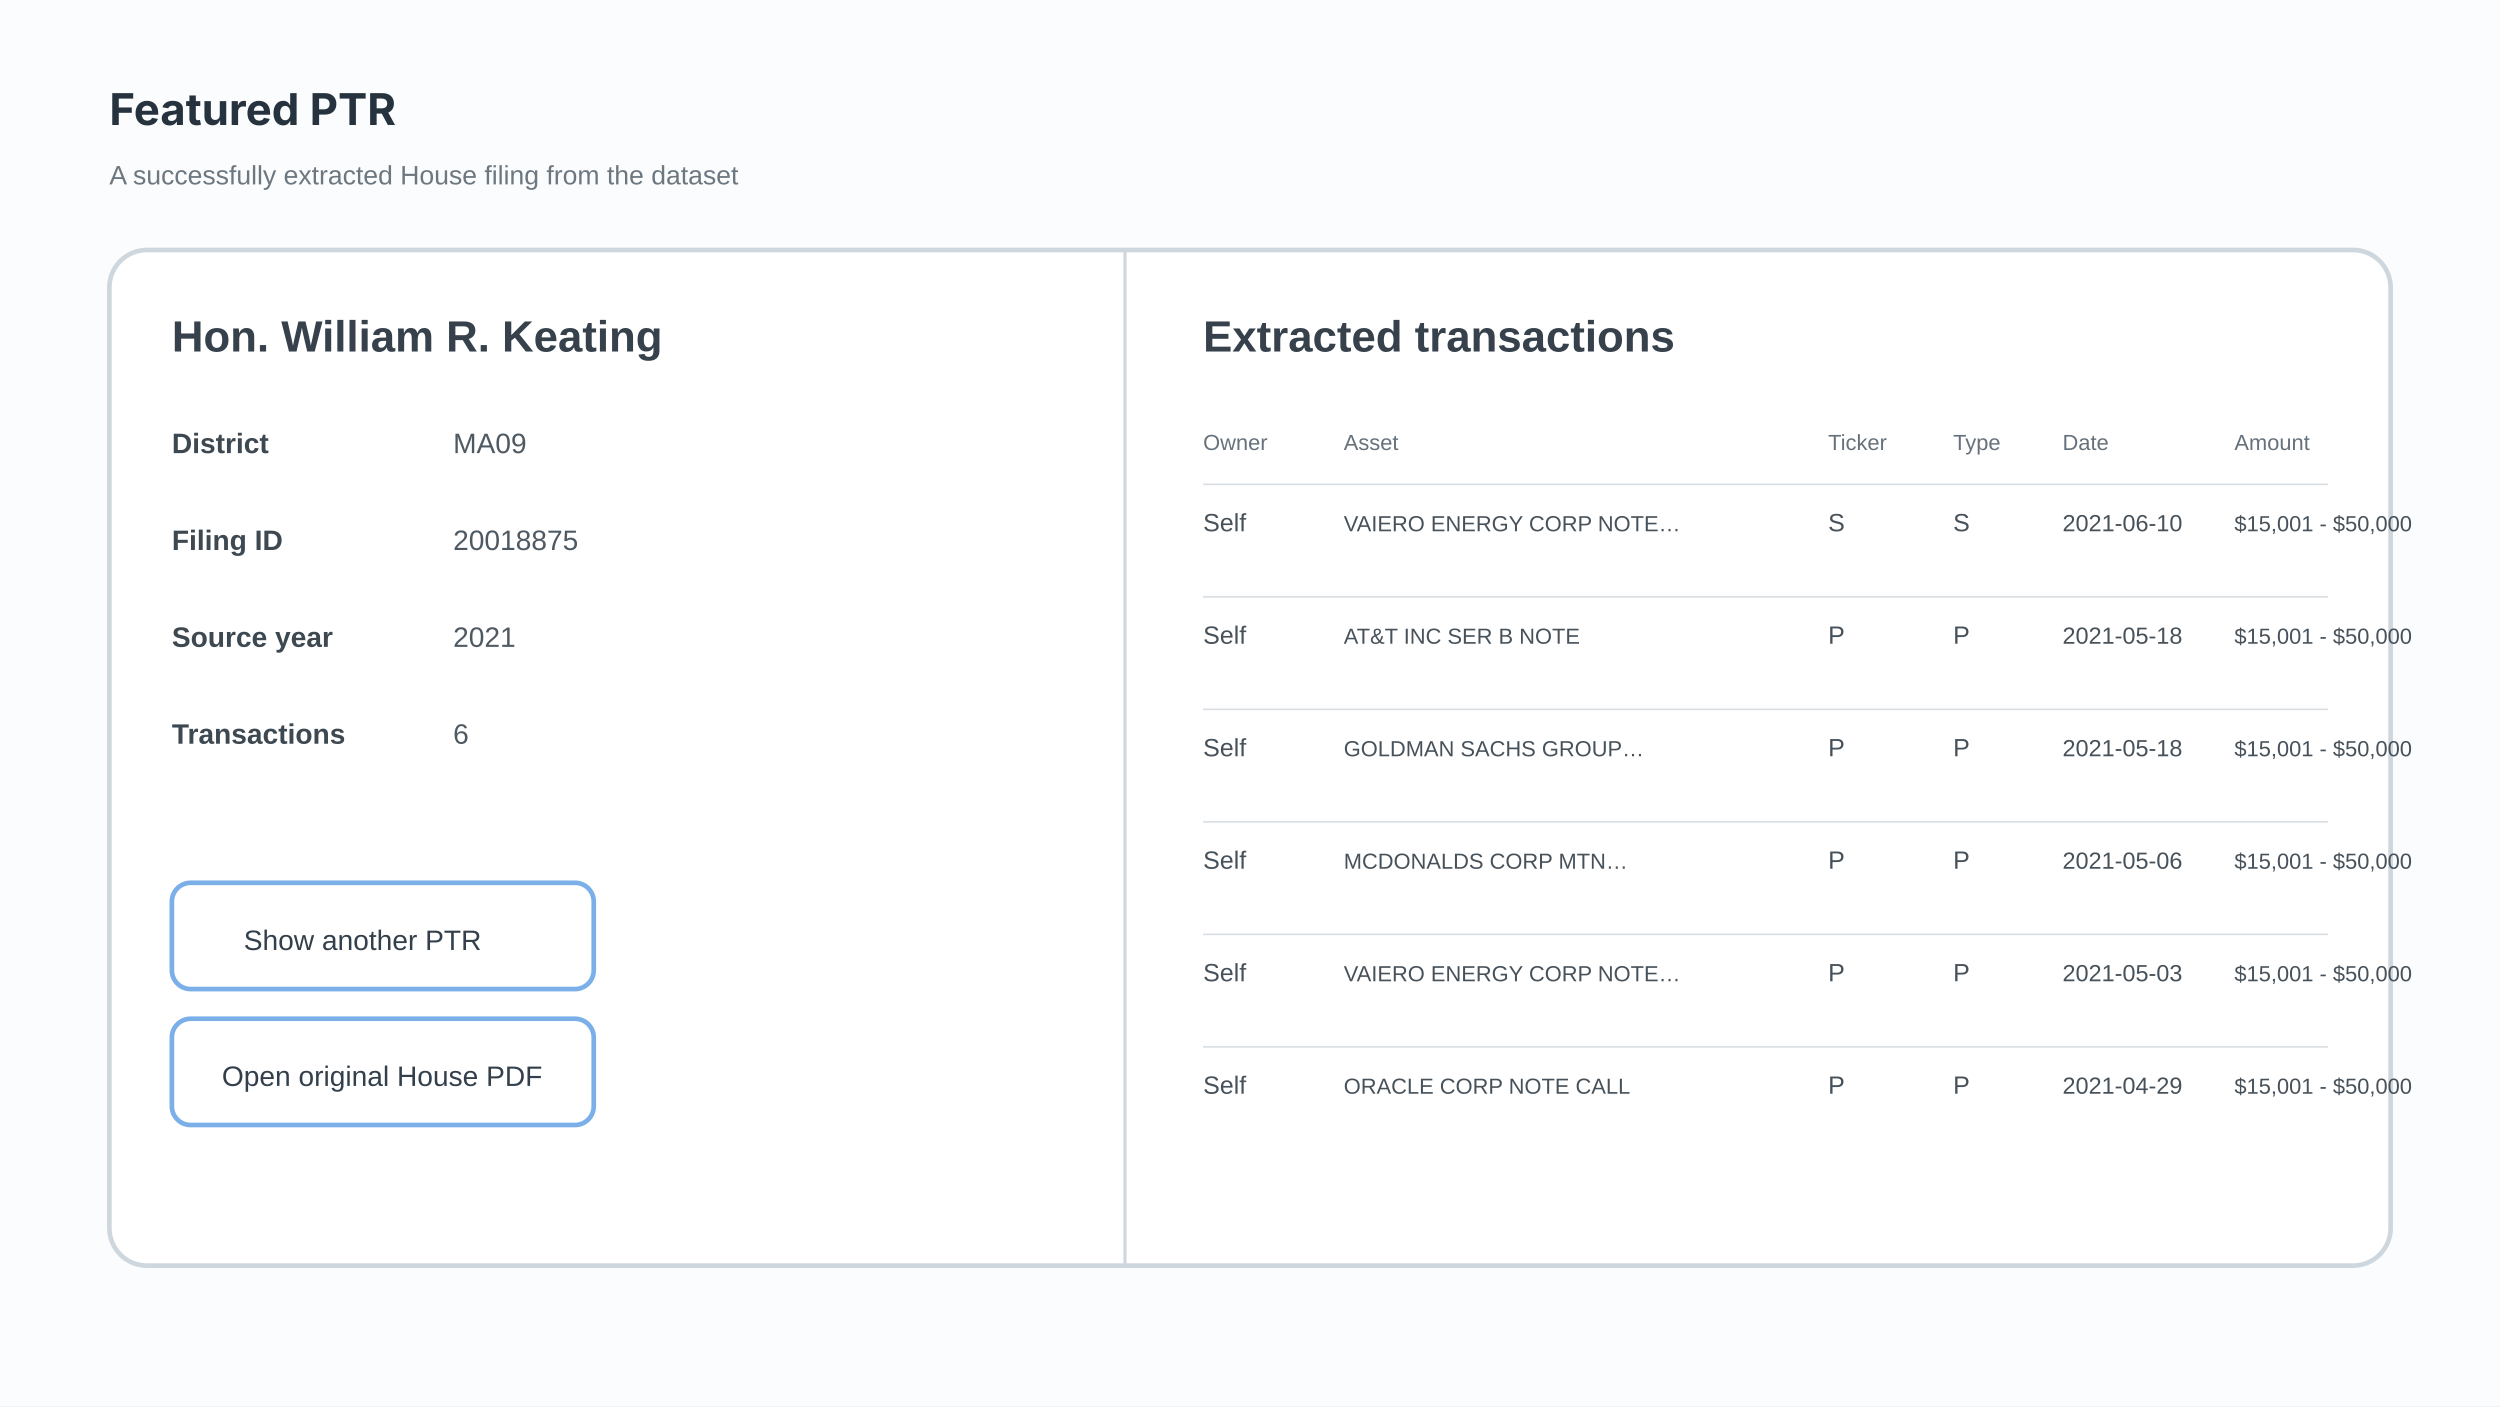
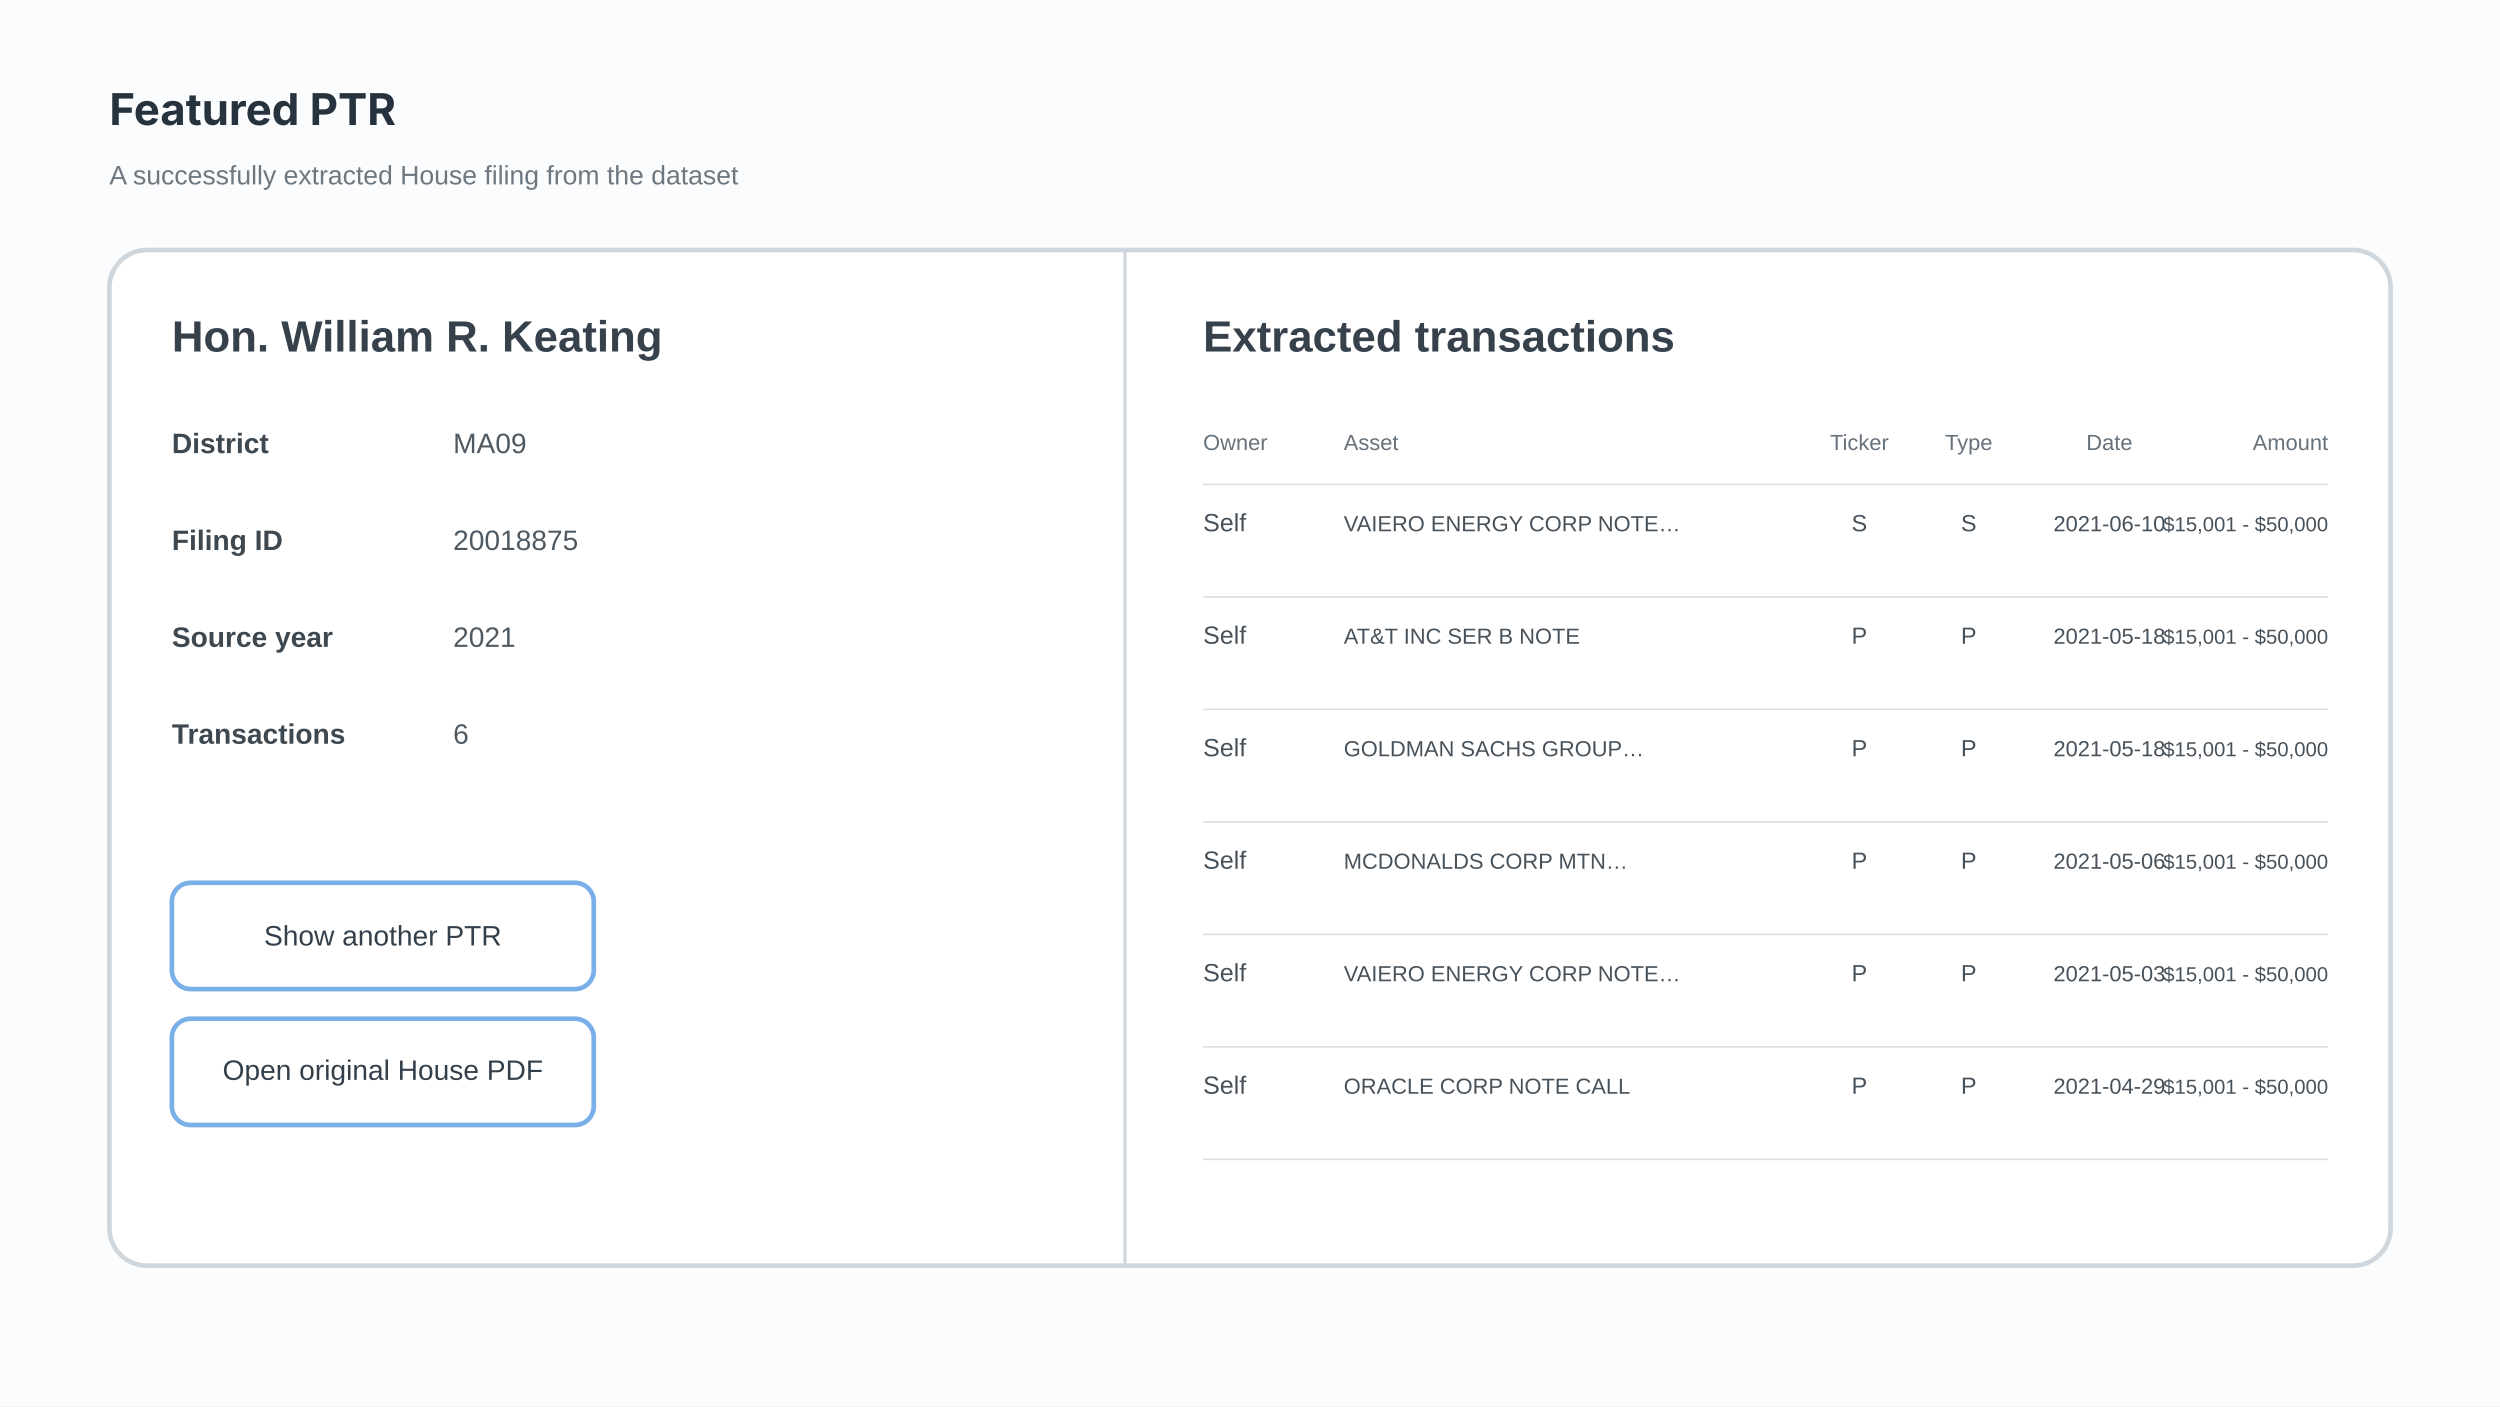
<svg xmlns="http://www.w3.org/2000/svg" width="1600" height="900" viewBox="0 0 1600 900">
  <rect width="1600" height="900" fill="#fbfcfd" />
  <text x="70" y="80" font-family="Inter,Arial,sans-serif" font-size="28" font-weight="700" fill="#26323d">Featured PTR</text>
  <text x="70" y="118" font-family="Arial,sans-serif" font-size="17" fill="#6d7780">A successfully extracted House filing from the dataset</text>
  <rect x="70" y="160" width="1460" height="650" rx="24" fill="#fff" stroke="#cfd7de" stroke-width="3" />
  <line x1="720" y1="160" x2="720" y2="810" stroke="#cfd7de" stroke-width="2" />
  <text x="110" y="225" font-family="Arial,sans-serif" font-size="28" font-weight="700" fill="#36414b">Hon. William R. Keating</text>
  <text x="110" y="290" font-family="Arial" font-size="18" font-weight="700" fill="#3e4851">District</text>
  <text x="290" y="290" font-family="Arial" font-size="18" fill="#4f5962">MA09</text>
  <text x="110" y="352" font-family="Arial" font-size="18" font-weight="700" fill="#3e4851">Filing ID</text>
  <text x="290" y="352" font-family="Arial" font-size="18" fill="#4f5962">20018875</text>
  <text x="110" y="414" font-family="Arial" font-size="18" font-weight="700" fill="#3e4851">Source year</text>
  <text x="290" y="414" font-family="Arial" font-size="18" fill="#4f5962">2021</text>
  <text x="110" y="476" font-family="Arial" font-size="18" font-weight="700" fill="#3e4851">Transactions</text>
  <text x="290" y="476" font-family="Arial" font-size="18" fill="#4f5962">6</text>
  <rect x="110" y="565" width="270" height="68" rx="12" fill="#fff" stroke="#7aafe8" stroke-width="3" />
-   <text x="156" y="608" font-family="Arial" font-size="18" fill="#33404b">Show another PTR</text>
+   <text x="245" y="600" text-anchor="middle" dominant-baseline="middle" font-family="Arial" font-size="18" fill="#33404b">Show another PTR</text>
  <rect x="110" y="652" width="270" height="68" rx="12" fill="#fff" stroke="#7aafe8" stroke-width="3" />
-   <text x="142" y="695" font-family="Arial" font-size="18" fill="#33404b">Open original House PDF</text>
+   <text x="245" y="686" text-anchor="middle" dominant-baseline="middle" font-family="Arial" font-size="18" fill="#33404b">Open original House PDF</text>
  <text x="770" y="225" font-family="Arial" font-size="28" font-weight="700" fill="#36414b">Extracted transactions</text>
  <text x="770" y="288" font-family="Arial" font-size="14" fill="#66717b">Owner</text>
  <text x="860" y="288" font-family="Arial" font-size="14" fill="#66717b">Asset</text>
-   <text x="1170" y="288" font-family="Arial" font-size="14" fill="#66717b">Ticker</text>
-   <text x="1250" y="288" font-family="Arial" font-size="14" fill="#66717b">Type</text>
-   <text x="1320" y="288" font-family="Arial" font-size="14" fill="#66717b">Date</text>
-   <text x="1430" y="288" font-family="Arial" font-size="14" fill="#66717b">Amount</text>
+   <text x="1190" y="288" text-anchor="middle" font-family="Arial" font-size="14" fill="#66717b">Ticker</text>
+   <text x="1260" y="288" text-anchor="middle" font-family="Arial" font-size="14" fill="#66717b">Type</text>
+   <text x="1350" y="288" text-anchor="middle" font-family="Arial" font-size="14" fill="#66717b">Date</text>
+   <text x="1490" y="288" text-anchor="end" font-family="Arial" font-size="14" fill="#66717b">Amount</text>
  <line x1="770" y1="310" x2="1490" y2="310" stroke="#d7dde2" />
-   <text x="770" y="340" font-family="Arial" font-size="16" fill="#47515a">Self</text>
-   <text x="860" y="340" font-family="Arial" font-size="14" fill="#47515a">VAIERO ENERGY CORP NOTE…</text>
-   <text x="1170" y="340" font-family="Arial" font-size="16" fill="#47515a">S</text>
-   <text x="1250" y="340" font-family="Arial" font-size="16" fill="#47515a">S</text>
-   <text x="1320" y="340" font-family="Arial" font-size="15" fill="#47515a">2021-06-10</text>
-   <text x="1430" y="340" font-family="Arial" font-size="14" fill="#47515a">$15,001 - $50,000</text>
-   <line x1="770" y1="382" x2="1490" y2="382" stroke="#d7dde2" />
-   <text x="770" y="412" font-family="Arial" font-size="16" fill="#47515a">Self</text>
-   <text x="860" y="412" font-family="Arial" font-size="14" fill="#47515a">AT&amp;T INC SER B NOTE</text>
-   <text x="1170" y="412" font-family="Arial" font-size="16" fill="#47515a">P</text>
-   <text x="1250" y="412" font-family="Arial" font-size="16" fill="#47515a">P</text>
-   <text x="1320" y="412" font-family="Arial" font-size="15" fill="#47515a">2021-05-18</text>
-   <text x="1430" y="412" font-family="Arial" font-size="14" fill="#47515a">$15,001 - $50,000</text>
-   <line x1="770" y1="454" x2="1490" y2="454" stroke="#d7dde2" />
-   <text x="770" y="484" font-family="Arial" font-size="16" fill="#47515a">Self</text>
-   <text x="860" y="484" font-family="Arial" font-size="14" fill="#47515a">GOLDMAN SACHS GROUP…</text>
-   <text x="1170" y="484" font-family="Arial" font-size="16" fill="#47515a">P</text>
-   <text x="1250" y="484" font-family="Arial" font-size="16" fill="#47515a">P</text>
-   <text x="1320" y="484" font-family="Arial" font-size="15" fill="#47515a">2021-05-18</text>
-   <text x="1430" y="484" font-family="Arial" font-size="14" fill="#47515a">$15,001 - $50,000</text>
-   <line x1="770" y1="526" x2="1490" y2="526" stroke="#d7dde2" />
-   <text x="770" y="556" font-family="Arial" font-size="16" fill="#47515a">Self</text>
-   <text x="860" y="556" font-family="Arial" font-size="14" fill="#47515a">MCDONALDS CORP MTN…</text>
-   <text x="1170" y="556" font-family="Arial" font-size="16" fill="#47515a">P</text>
-   <text x="1250" y="556" font-family="Arial" font-size="16" fill="#47515a">P</text>
-   <text x="1320" y="556" font-family="Arial" font-size="15" fill="#47515a">2021-05-06</text>
-   <text x="1430" y="556" font-family="Arial" font-size="14" fill="#47515a">$15,001 - $50,000</text>
-   <line x1="770" y1="598" x2="1490" y2="598" stroke="#d7dde2" />
-   <text x="770" y="628" font-family="Arial" font-size="16" fill="#47515a">Self</text>
-   <text x="860" y="628" font-family="Arial" font-size="14" fill="#47515a">VAIERO ENERGY CORP NOTE…</text>
-   <text x="1170" y="628" font-family="Arial" font-size="16" fill="#47515a">P</text>
-   <text x="1250" y="628" font-family="Arial" font-size="16" fill="#47515a">P</text>
-   <text x="1320" y="628" font-family="Arial" font-size="15" fill="#47515a">2021-05-03</text>
-   <text x="1430" y="628" font-family="Arial" font-size="14" fill="#47515a">$15,001 - $50,000</text>
-   <line x1="770" y1="670" x2="1490" y2="670" stroke="#d7dde2" />
-   <text x="770" y="700" font-family="Arial" font-size="16" fill="#47515a">Self</text>
-   <text x="860" y="700" font-family="Arial" font-size="14" fill="#47515a">ORACLE CORP NOTE CALL</text>
-   <text x="1170" y="700" font-family="Arial" font-size="16" fill="#47515a">P</text>
-   <text x="1250" y="700" font-family="Arial" font-size="16" fill="#47515a">P</text>
-   <text x="1320" y="700" font-family="Arial" font-size="15" fill="#47515a">2021-04-29</text>
-   <text x="1430" y="700" font-family="Arial" font-size="14" fill="#47515a">$15,001 - $50,000</text>
+   <g font-family="Arial" fill="#47515a">
+     <line x1="770" y1="382" x2="1490" y2="382" stroke="#d7dde2" />
+     <text x="770" y="340" font-size="16">Self</text>
+     <text x="860" y="340" font-size="14">VAIERO ENERGY CORP NOTE…</text>
+     <text x="1190" y="340" text-anchor="middle" font-size="15">S</text>
+     <text x="1260" y="340" text-anchor="middle" font-size="15">S</text>
+     <text x="1350" y="340" text-anchor="middle" font-size="14">2021-06-10</text>
+     <text x="1490" y="340" text-anchor="end" font-size="13">$15,001 - $50,000</text>
+     <line x1="770" y1="454" x2="1490" y2="454" stroke="#d7dde2" />
+     <text x="770" y="412" font-size="16">Self</text>
+     <text x="860" y="412" font-size="14">AT&amp;T INC SER B NOTE</text>
+     <text x="1190" y="412" text-anchor="middle" font-size="15">P</text>
+     <text x="1260" y="412" text-anchor="middle" font-size="15">P</text>
+     <text x="1350" y="412" text-anchor="middle" font-size="14">2021-05-18</text>
+     <text x="1490" y="412" text-anchor="end" font-size="13">$15,001 - $50,000</text>
+     <line x1="770" y1="526" x2="1490" y2="526" stroke="#d7dde2" />
+     <text x="770" y="484" font-size="16">Self</text>
+     <text x="860" y="484" font-size="14">GOLDMAN SACHS GROUP…</text>
+     <text x="1190" y="484" text-anchor="middle" font-size="15">P</text>
+     <text x="1260" y="484" text-anchor="middle" font-size="15">P</text>
+     <text x="1350" y="484" text-anchor="middle" font-size="14">2021-05-18</text>
+     <text x="1490" y="484" text-anchor="end" font-size="13">$15,001 - $50,000</text>
+     <line x1="770" y1="598" x2="1490" y2="598" stroke="#d7dde2" />
+     <text x="770" y="556" font-size="16">Self</text>
+     <text x="860" y="556" font-size="14">MCDONALDS CORP MTN…</text>
+     <text x="1190" y="556" text-anchor="middle" font-size="15">P</text>
+     <text x="1260" y="556" text-anchor="middle" font-size="15">P</text>
+     <text x="1350" y="556" text-anchor="middle" font-size="14">2021-05-06</text>
+     <text x="1490" y="556" text-anchor="end" font-size="13">$15,001 - $50,000</text>
+     <line x1="770" y1="670" x2="1490" y2="670" stroke="#d7dde2" />
+     <text x="770" y="628" font-size="16">Self</text>
+     <text x="860" y="628" font-size="14">VAIERO ENERGY CORP NOTE…</text>
+     <text x="1190" y="628" text-anchor="middle" font-size="15">P</text>
+     <text x="1260" y="628" text-anchor="middle" font-size="15">P</text>
+     <text x="1350" y="628" text-anchor="middle" font-size="14">2021-05-03</text>
+     <text x="1490" y="628" text-anchor="end" font-size="13">$15,001 - $50,000</text>
+     <line x1="770" y1="742" x2="1490" y2="742" stroke="#d7dde2" />
+     <text x="770" y="700" font-size="16">Self</text>
+     <text x="860" y="700" font-size="14">ORACLE CORP NOTE CALL</text>
+     <text x="1190" y="700" text-anchor="middle" font-size="15">P</text>
+     <text x="1260" y="700" text-anchor="middle" font-size="15">P</text>
+     <text x="1350" y="700" text-anchor="middle" font-size="14">2021-04-29</text>
+     <text x="1490" y="700" text-anchor="end" font-size="13">$15,001 - $50,000</text>
+   </g>
</svg>
